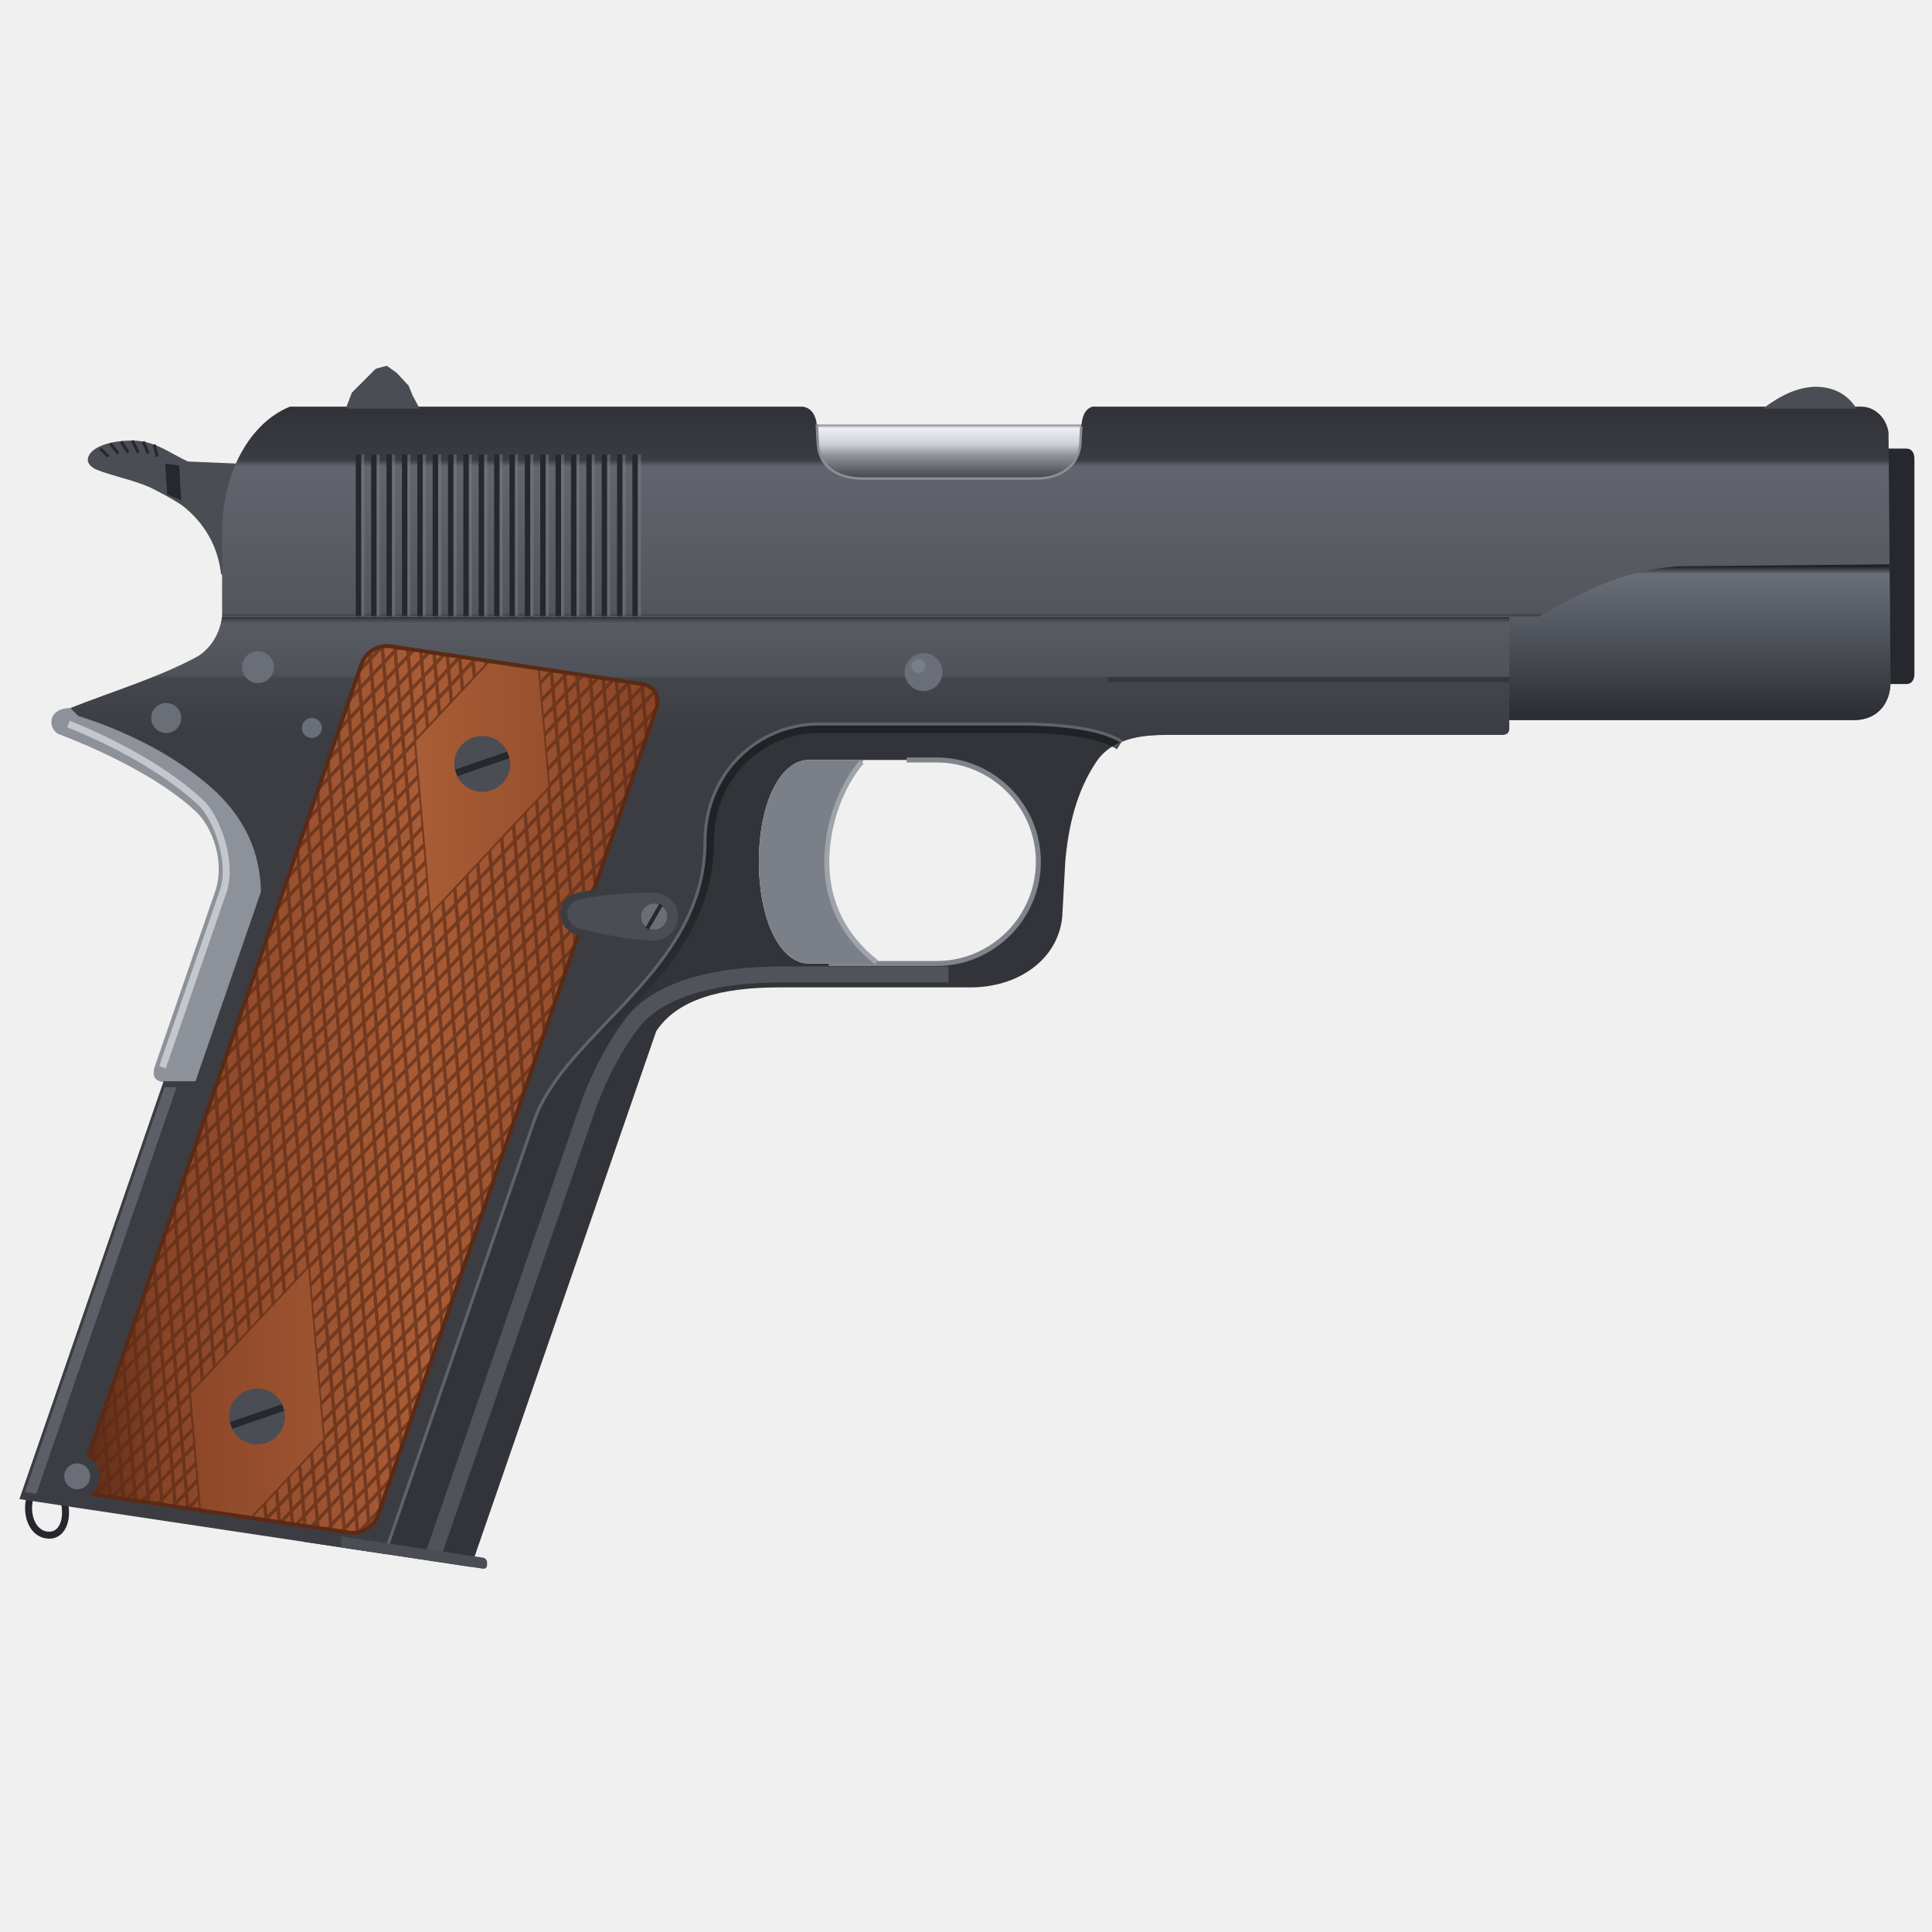
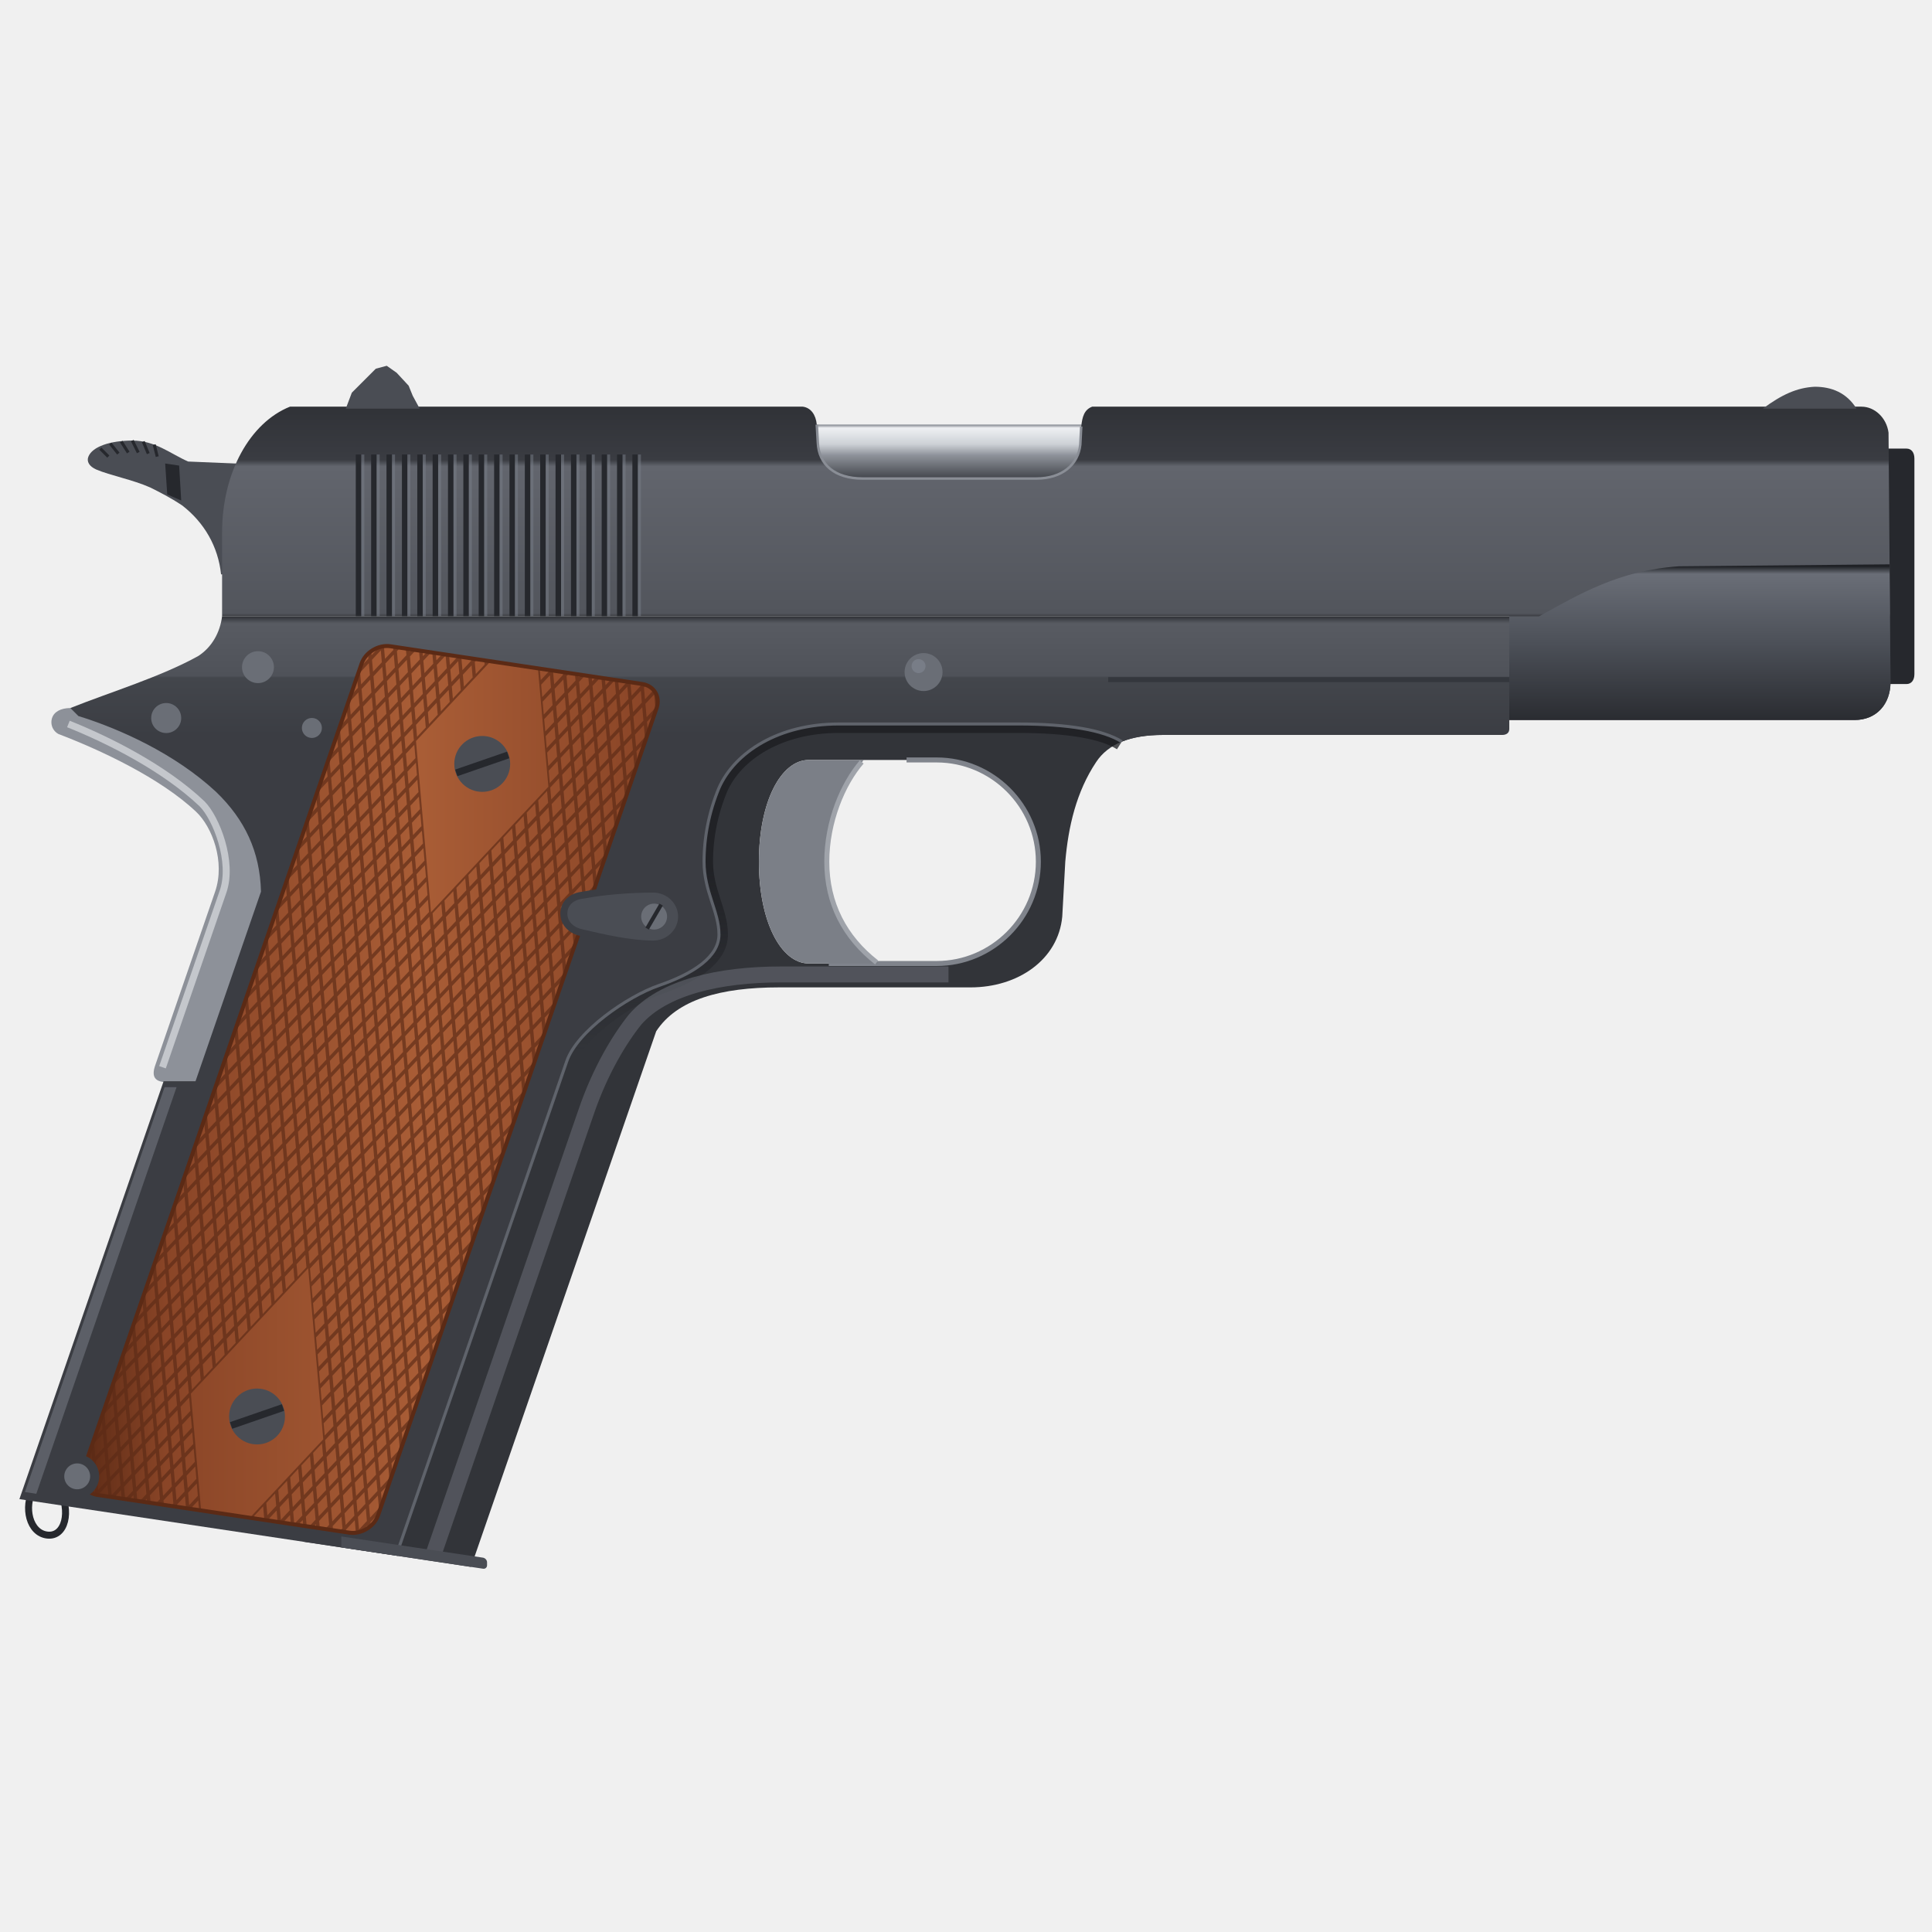
<svg xmlns="http://www.w3.org/2000/svg" width="256" height="256" viewBox="-113.56 -65.43 224 224" fill-rule="evenodd" stroke-linejoin="round" clip-rule="evenodd">
  <defs>
    <linearGradient id="m1911-slide-shading" gradientUnits="userSpaceOnUse" x1="0" y1="-18.28" x2="0" y2="18.05">
      <stop offset="0" stop-color="#303237" />
      <stop offset="0.17" stop-color="#3a3c42" />
      <stop offset="0.19" stop-color="#62656d" />
      <stop offset="0.66" stop-color="#52555c" />
      <stop offset="0.67" stop-color="#36383d" />
      <stop offset="1" stop-color="#36383d" />
    </linearGradient>
    <linearGradient id="m1911-nose-shading" gradientUnits="userSpaceOnUse" x1="0" y1="0.23" x2="0" y2="18.05">
      <stop offset="0" stop-color="#1f2125" />
      <stop offset="0.05" stop-color="#6a6e77" />
      <stop offset="0.5" stop-color="#4c5058" />
      <stop offset="1" stop-color="#2a2c31" />
    </linearGradient>
    <linearGradient id="m1911-frame-shading" gradientUnits="userSpaceOnUse" x1="0" y1="6.02" x2="0" y2="19.78">
      <stop offset="0" stop-color="#2e3035" />
      <stop offset="0.06" stop-color="#585b62" />
      <stop offset="0.5" stop-color="#4f5259" />
      <stop offset="0.52" stop-color="#43464c" />
      <stop offset="1" stop-color="#3b3d43" />
    </linearGradient>
    <linearGradient id="m1911-barrel-shading" gradientUnits="userSpaceOnUse" x1="0" y1="-16.2" x2="0" y2="-9.72">
      <stop offset="0" stop-color="#7e828a" />
      <stop offset="0.06" stop-color="#eef0f3" />
      <stop offset="0.35" stop-color="#cdd1d6" />
      <stop offset="0.55" stop-color="#8e929a" />
      <stop offset="1" stop-color="#3c3f45" />
    </linearGradient>
    <linearGradient id="m1911-wood-shading" gradientUnits="userSpaceOnUse" x1="-104.24" y1="-26.84" x2="-38.29" y2="-26.84">
      <stop offset="0" stop-color="#5b2a15" />
      <stop offset="0.15" stop-color="#8a4527" />
      <stop offset="0.6" stop-color="#a95d36" />
      <stop offset="1" stop-color="#8a4527" />
    </linearGradient>
    <mask id="m1911-panel-notches" maskUnits="userSpaceOnUse" x="-118.12" y="-26.84" width="231.39" height="147.86">
      <rect x="-118.12" y="-26.84" width="231.39" height="147.86" fill="white" />
      <path d="M-45.93,38.76 C-43.5,38.29 -40.38,38.06 -37.83,38.06 C-36.21,38.06 -34.94,39.34 -34.94,40.84 C-34.94,42.34 -36.21,43.62 -37.83,43.62 C-40.38,43.62 -43.5,42.92 -45.93,42.34 C-47.09,42.11 -47.78,41.42 -47.78,40.49 C-47.78,39.57 -47.09,38.87 -45.93,38.76 Z" fill="black" stroke="black" stroke-width="1.62" />
      <circle cx="-104.61" cy="105.74" r="2.55" fill="black" />
    </mask>
    <linearGradient id="m1911-rim-shadow" gradientUnits="userSpaceOnUse" x1="0" y1="35.63" x2="0" y2="56.46">
      <stop offset="0" stop-color="#1b1c20" stop-opacity="0.75" />
      <stop offset="1" stop-color="#1b1c20" stop-opacity="0" />
    </linearGradient>
    <clipPath id="m1911-panel-clip">
      <path d="M-71.64,11.52 C-71.19,10.2 -69.68,9.29 -68.29,9.5 L-39.12,13.87 C-37.73,14.08 -36.98,15.34 -37.43,16.66 L-69.72,110.24 C-70.17,111.56 -71.68,112.48 -73.06,112.27 L-102.24,107.9 C-103.63,107.69 -104.38,106.44 -103.93,105.11 Z" />
    </clipPath>
  </defs>
  <g id="hammer">
    <path d="M-103.31,-12.49 C-102.85,-13.65 -100.77,-14.35 -98.22,-14.35 C-95.56,-14.35 -93.83,-12.84 -91.75,-11.92 L-83.42,-11.57 L-83.42,1.16 L-87.93,1.16 C-88.27,-2.08 -89.89,-4.86 -92.44,-6.83 C-93.83,-7.75 -94.98,-8.33 -96.14,-8.91 C-98.22,-9.83 -100.77,-10.3 -102.39,-10.99 C-103.2,-11.34 -103.55,-11.92 -103.31,-12.49 Z" fill="#4a4d54" />
    <path d="M-94.41,-11.69 L-92.79,-11.45 L-92.55,-7.4 L-94.17,-8.1 Z" fill="#26282d" />
    <path d="M-101.93,-13.42 L-101,-12.49 M-100.77,-14 L-99.84,-12.84 M-99.5,-14.23 L-98.69,-12.96 M-98.22,-14.35 L-97.53,-12.96 M-96.95,-14.23 L-96.37,-12.84 M-95.68,-13.88 L-95.33,-12.49" stroke="#26282d" stroke-width="0.35" fill="none" />
  </g>
  <g id="barrel">
    <rect x="-20.36" y="-16.2" width="33.55" height="7.29" fill="url(#m1911-barrel-shading)" />
    <path d="M104.93,-13.42 L107.48,-13.42 C108.06,-13.42 108.4,-12.96 108.4,-12.26 L108.4,12.73 C108.4,13.42 108.06,13.88 107.48,13.88 L104.93,13.88 Z" fill="#26282d" />
  </g>
  <g id="trigger-guard">
    <path d="M21.29,19.78 C19.38,19.78 17.79,20.04 16.5,20.56 C15.21,21.09 14.23,21.87 13.54,22.91 C11.22,26.38 10.3,30.43 9.95,34.48 L9.6,40.84 C9.14,45.81 4.51,49.05 -1.04,49.05 L-23.25,49.05 C-29.96,49.05 -35.06,50.44 -37.48,54.14 L-58.95,116.24 L-78.3,113.33 L-57.88,54.14 L-34.82,22.91 L-30.2,17.7 L21.29,17.7 Z M-19.78,22.68 L-4.97,22.68 C1.52,22.68 6.83,27.99 6.83,34.48 L6.83,34.48 C6.83,40.97 1.52,46.28 -4.97,46.28 L-19.78,46.28 C-23.02,46.28 -25.57,41.42 -25.57,34.48 C-25.57,27.54 -23.02,22.68 -19.78,22.68 Z" fill="#323439" />
-     <path d="M16.5,20.56 C14.35,19.21 10.3,18.51 4.51,18.51 L-18.63,18.51 C-25.57,18.51 -31.82,24.06 -31.82,32.16 C-31.82,47.2 -48.05,54.14 -51.65,64.56" stroke="url(#m1911-rim-shadow)" stroke-width="2.08" fill="none" />
+     <path d="M16.5,20.56 C14.35,19.21 10.3,18.51 4.51,18.51 L-16.31,18.51 C-23.25,18.51 -28.34,21.75 -30.2,25.92 C-31.35,28.69 -31.93,31.58 -31.93,34.48 C-31.93,37.95 -30.2,40.26 -30.2,42.92 C-30.2,45.47 -33.09,47.43 -37.14,48.82 C-40.84,50.1 -46.66,54.14 -47.85,57.62" stroke="url(#m1911-rim-shadow)" stroke-width="2.08" fill="none" />
    <path d="M-3.59,47.55 L-23.02,47.55 C-30.2,47.55 -36.67,49.05 -39.91,52.76 C-41.77,55.07 -43.98,58.77 -45.57,63.4 L-63.26,114.66" stroke="#6a6e76" stroke-width="1.85" opacity="0.55" fill="none" />
    <path d="M-8.45,22.68 L-4.97,22.68 C1.52,22.68 6.83,27.99 6.83,34.48 L6.83,34.48 C6.83,40.97 1.52,46.28 -4.97,46.28 L-17.47,46.28" stroke="#80848c" stroke-width="0.58" fill="none" />
  </g>
  <g id="trigger">
    <path d="M-19.78,22.68 L-13.42,22.68 C-15.85,25.45 -17.7,29.85 -17.7,34.48 C-17.7,39.34 -15.62,43.27 -11.69,46.28 L-19.78,46.28 C-23.02,46.28 -25.57,41.42 -25.57,34.48 C-25.57,27.54 -23.02,22.68 -19.78,22.68 Z" fill="#7b7f87" />
    <path d="M-13.65,22.91 C-15.85,25.45 -17.7,29.85 -17.7,34.48 C-17.7,39.34 -15.62,43.27 -11.92,46.16" stroke="#9fa3aa" stroke-width="0.58" fill="none" />
  </g>
  <g id="grip-safety">
    <path d="M-107.02,17.12 C-107.83,17.7 -107.83,19.09 -106.79,19.67 C-101.93,21.52 -94.98,24.76 -90.82,28.69 C-88.97,30.43 -87.42,34.48 -88.62,37.95 L-95.56,58.08 C-96.05,59.47 -95.55,60.04 -94.16,60.04 L-89.54,60.04 L-81.91,37.95 C-82.84,31.58 -86.31,26.61 -91.28,23.14 C-95.91,19.67 -100.54,17.82 -104.24,16.78 C-105.4,16.54 -106.44,16.66 -107.02,17.12 Z" fill="#8d9199" />
    <path d="M-105.63,18.51 C-101,20.36 -94.52,23.6 -90.13,27.77 C-88.51,29.39 -86.49,34.48 -87.7,37.95 L-94.72,58.31" stroke="#c4c7cc" stroke-width="0.81" fill="none" />
  </g>
  <g id="lanyard-loop">
    <path d="M-109.69,107.22 C-110.85,109.31 -110.15,112.32 -108.07,112.55 C-105.99,112.78 -105.29,109.77 -106.68,107.22" stroke="#26282d" stroke-width="0.81" fill="none" />
  </g>
  <g id="frame">
-     <path d="M-87.81,6.02 L61.43,6.02 L61.43,19.09 C61.43,19.55 61.09,19.78 60.62,19.78 L21.29,19.78 C19.38,19.78 17.79,20.04 16.5,20.56 C14.35,19.21 10.3,18.51 4.51,18.51 L-18.63,18.51 C-25.57,18.51 -31.82,24.06 -31.82,32.16 C-31.82,47.2 -48.05,54.14 -51.65,64.56 L-68.95,114.74 L-111.31,108.38 L-94.59,59.93 L-90.89,59.93 L-83.3,37.95 C-83.42,33.32 -85.15,29.62 -88.51,26.38 C-93.25,21.98 -99.61,19.09 -104.47,17.59 L-105.4,16.66 C-100.77,14.81 -94.98,13.07 -90.59,10.64 C-88.97,9.6 -88.04,7.87 -87.81,6.02 Z" fill="url(#m1911-frame-shading)" />
-     <path d="M16.5,20.56 C14.35,19.21 10.3,18.51 4.51,18.51 L-18.63,18.51 C-25.57,18.51 -31.82,24.06 -31.82,32.16 C-31.82,47.2 -48.05,54.14 -51.65,64.56 L-68.95,114.74" stroke="#5f636b" stroke-width="0.35" fill="none" />
+     <path d="M-87.81,6.02 L61.43,6.02 L61.43,19.09 C61.43,19.55 61.09,19.78 60.62,19.78 L21.29,19.78 C19.38,19.78 17.79,20.04 16.5,20.56 C14.35,19.21 10.3,18.51 4.51,18.51 L-16.31,18.51 C-23.25,18.51 -28.34,21.75 -30.2,25.92 C-31.35,28.69 -31.93,31.58 -31.93,34.48 C-31.93,37.95 -30.2,40.26 -30.2,42.92 C-30.2,45.47 -33.09,47.43 -37.14,48.82 C-40.84,50.1 -46.66,54.14 -47.85,57.62 L-67.63,114.94 L-111.31,108.38 L-94.59,59.93 L-90.89,59.93 L-83.3,37.95 C-83.42,33.32 -85.15,29.62 -88.51,26.38 C-93.25,21.98 -99.61,19.09 -104.47,17.59 L-105.4,16.66 C-100.77,14.81 -94.98,13.07 -90.59,10.64 C-88.97,9.6 -88.04,7.87 -87.81,6.02 Z" fill="url(#m1911-frame-shading)" />
+     <path d="M16.5,20.56 C14.35,19.21 10.3,18.51 4.51,18.51 L-16.31,18.51 C-23.25,18.51 -28.34,21.75 -30.2,25.92 C-31.35,28.69 -31.93,31.58 -31.93,34.48 C-31.93,37.95 -30.2,40.26 -30.2,42.92 C-30.2,45.47 -33.09,47.43 -37.14,48.82 C-40.84,50.1 -46.66,54.14 -47.85,57.62 L-67.63,114.94" stroke="#5f636b" stroke-width="0.35" fill="none" />
    <path d="M-94.48,60.62 L-110.67,107.56 L-109.35,107.76 L-93.09,60.62 Z" fill="#6a6e76" opacity="0.7" />
    <path d="M14.92,13.07 L61.43,13.07 L61.43,13.65 L14.92,13.65 Z" fill="#26282d" opacity="0.5" />
  </g>
  <g id="magazine">
    <path d="M-73.99,112.71 L-57.55,115.17 C-57.3,115.22 -57.09,115.45 -57.09,115.71 L-57.09,116.05 C-57.09,116.31 -57.3,116.49 -57.55,116.45 L-73.99,113.98 Z" fill="#4a4d54" />
  </g>
  <g id="grip-panel" mask="url(#m1911-panel-notches)">
    <path d="M-71.64,11.52 C-71.19,10.2 -69.68,9.29 -68.29,9.5 L-39.12,13.87 C-37.73,14.08 -36.98,15.34 -37.43,16.66 L-69.72,110.24 C-70.17,111.56 -71.68,112.48 -73.06,112.27 L-102.24,107.9 C-103.63,107.69 -104.38,106.44 -103.93,105.11 Z" fill="url(#m1911-wood-shading)" />
    <g clip-path="url(#m1911-panel-clip)">
      <path d="M34.59,-112.69 L56.92,140.8 M33.2,-112.57 L55.42,140.91 M31.7,-112.45 L54.03,141.03 M30.2,-112.34 L52.52,141.15 M28.69,-112.22 L51.02,141.38 M27.19,-112.11 L49.52,141.49 M25.8,-111.99 L48.13,141.61 M24.3,-111.88 L46.62,141.72 M22.79,-111.64 L45.12,141.84 M21.29,-111.53 L43.62,141.96 M19.9,-111.41 L42.23,142.07 M18.4,-111.3 L40.72,142.19 M16.89,-111.18 L39.22,142.42 M15.39,-111.07 L37.72,142.53 M14,-110.95 L36.21,142.65 M12.49,-110.83 L34.82,142.77 M10.99,-110.6 L33.32,142.88 M9.49,-110.49 L31.82,143 M7.98,-110.37 L30.31,143.11 M6.59,-110.26 L28.92,143.23 M5.09,-110.14 L27.42,143.46 M3.59,-110.02 L25.92,143.58 M2.08,-109.91 L24.41,143.69 M0.69,-109.79 L22.91,143.81 M-0.81,-109.56 L21.52,143.92 M-2.31,-109.45 L20.01,144.04 M-3.82,-109.33 L18.51,144.15 M-5.32,-109.21 L17.01,144.27 M-6.71,-109.1 L15.62,144.5 M-8.21,-108.98 L14.11,144.62 M-9.72,-108.87 L12.61,144.73 M-11.22,-108.75 L11.11,144.85 M-12.61,-108.52 L9.6,144.96 M-14.11,-108.4 L8.21,145.08 M-15.62,-108.29 L6.71,145.2 M-17.12,-108.17 L5.21,145.31 M-18.51,-108.06 L3.7,145.54 M-20.01,-107.94 L2.31,145.66 M-21.52,-107.83 L0.81,145.77 M-23.02,-107.71 L-0.69,145.89 M-24.53,-107.48 L-2.2,146.01 M-25.92,-107.36 L-3.59,146.12 M-27.42,-107.25 L-5.09,146.24 M-28.92,-107.13 L-6.59,146.35 M-30.43,-107.02 L-8.1,146.58 M-31.82,-106.9 L-9.6,146.7 M-33.32,-106.79 L-10.99,146.82 M-34.82,-106.67 L-12.49,146.93 M-36.33,-106.44 L-14,147.05 M-37.83,-106.32 L-15.5,147.16 M-39.22,-106.21 L-16.89,147.28 M-40.72,-106.09 L-18.4,147.39 M-42.23,-105.98 L-19.9,147.63 M-43.73,-105.86 L-21.4,147.74 M-45.12,-105.74 L-22.91,147.86 M-46.62,-105.63 L-24.3,147.97 M-48.13,-105.51 L-25.8,148.09 M-49.63,-105.28 L-27.3,148.2 M-51.14,-105.17 L-28.81,148.32 M-52.52,-105.05 L-30.2,148.43 M-54.03,-104.93 L-31.7,148.67 M-55.53,-104.82 L-33.2,148.78 M-57.04,-104.7 L-34.71,148.9 M-58.43,-104.59 L-36.1,149.01 M-59.93,-104.47 L-37.6,149.13 M-61.43,-104.24 L-39.1,149.24 M-62.94,-104.12 L-40.61,149.36 M-64.33,-104.01 L-42.11,149.48 M-65.83,-103.89 L-43.5,149.71 M-67.33,-103.78 L-45,149.82 M-68.84,-103.66 L-46.51,149.94 M-70.34,-103.55 L-48.01,150.05 M-71.73,-103.43 L-49.4,150.17 M-73.23,-103.2 L-50.91,150.29 M-74.74,-103.08 L-52.41,150.4 M-76.24,-102.97 L-53.91,150.52 M-77.63,-102.85 L-55.42,150.75 M-79.13,-102.74 L-56.81,150.86 M-80.64,-102.62 L-58.31,150.98 M-82.14,-102.5 L-59.81,151.1 M-83.65,-102.39 L-61.32,151.21 M-85.03,-102.16 L-62.71,151.33 M-86.54,-102.04 L-64.21,151.44 M-88.04,-101.93 L-65.71,151.56 M-89.55,-101.81 L-67.22,151.79 M-90.94,-101.69 L-68.61,151.91 M-92.44,-101.58 L-70.11,152.02 M-93.94,-101.46 L-71.61,152.14 M-95.45,-101.35 L-73.12,152.25 M-96.84,-101.12 L-74.62,152.37 M-98.34,-101 L-76.01,152.48 M-99.84,-100.88 L-77.51,152.6 M-101.35,-100.77 L-79.02,152.72 M-102.85,-100.65 L-80.52,152.95 M-104.24,-100.54 L-81.91,153.06 M-105.74,-100.42 L-83.42,153.18 M-107.25,-100.31 L-84.92,153.29 M-108.75,-100.07 L-86.42,153.41 M-110.14,-99.96 L-87.93,153.53 M-111.64,-99.84 L-89.32,153.64 M-113.15,-99.73 L-90.82,153.76 M-114.65,-99.61 L-92.32,153.99 M-116.16,-99.5 L-93.83,154.1 M-117.54,-99.38 L-95.22,154.22 M-119.05,-99.27 L-96.72,154.34 M-120.55,-99.03 L-98.22,154.45 M-122.06,-98.92 L-99.73,154.57 M-123.45,-98.8 L-101.23,154.68 M-124.95,-98.69 L-102.62,154.8 M-126.45,-98.57 L-104.12,155.03 M-127.96,-98.46 L-105.63,155.15 M-129.35,-98.34 L-107.13,155.26 M-130.85,-98.22 L-108.52,155.38 M-132.35,-97.99 L-110.02,155.49 M-133.86,-97.88 L-111.53,155.61 M-135.36,-97.76 L-113.03,155.72 M-136.75,-97.65 L-114.42,155.84 M-138.25,-97.53 L-115.93,156.07 M-139.76,-97.41 L-117.43,156.19 M-141.26,-97.3 L-118.93,156.3 M-142.65,-97.18 L-120.44,156.42 M-144.15,-96.95 L-121.83,156.53 M-145.66,-96.84 L-123.33,156.65 M-147.16,-96.72 L-124.83,156.76 M-148.67,-96.6 L-126.34,156.88 M-150.05,-96.49 L-127.73,157.11 M-151.56,-96.37 L-129.23,157.23 M-153.06,-96.26 L-130.73,157.34 M-154.57,-96.14 L-132.24,157.46 M-155.96,-95.91 L-133.74,157.57 M-157.46,-95.79 L-135.13,157.69 M-158.96,-95.68 L-136.63,157.81 M-160.47,-95.56 L-138.14,157.92 M-161.97,-95.45 L-139.64,158.15 M-163.36,-95.33 L-141.03,158.27 M-164.86,-95.22 L-142.53,158.38 M-166.37,-95.1 L-144.04,158.5 M-167.87,-94.87 L-145.54,158.62 M-169.26,-94.75 L-146.93,158.73 M-170.76,-94.64 L-148.43,158.85 M-172.27,-94.52 L-149.94,158.96 M105.17,1.16 L-68.84,186.96 M104.01,0.12 L-69.88,186.04 M102.97,-0.81 L-70.92,184.99 M101.93,-1.85 L-72.08,183.95 M100.77,-2.89 L-73.12,182.91 M99.73,-3.93 L-74.16,181.99 M98.57,-4.86 L-75.32,180.94 M97.53,-5.9 L-76.36,179.9 M96.49,-6.94 L-77.4,178.86 M95.33,-7.98 L-78.56,177.94 M94.29,-9.02 L-79.6,176.9 M93.25,-9.95 L-80.75,175.85 M92.09,-10.99 L-81.8,174.81 M91.05,-12.03 L-82.84,173.89 M90.01,-13.07 L-83.99,172.85 M88.85,-14 L-85.03,171.81 M87.81,-15.04 L-86.08,170.76 M86.65,-16.08 L-87.23,169.84 M85.61,-17.12 L-88.27,168.8 M84.57,-18.05 L-89.32,167.76 M83.42,-19.09 L-90.47,166.71 M82.37,-20.13 L-91.51,165.67 M81.33,-21.17 L-92.67,164.75 M80.18,-22.1 L-93.71,163.71 M79.13,-23.14 L-94.75,162.67 M78.09,-24.18 L-95.91,161.62 M76.94,-25.22 L-96.95,160.7 M75.9,-26.15 L-97.99,159.66 M74.74,-27.19 L-99.15,158.62 M73.7,-28.23 L-100.19,157.57 M72.66,-29.27 L-101.23,156.65 M71.5,-30.31 L-102.39,155.61 M70.46,-31.24 L-103.43,154.57 M69.42,-32.28 L-104.47,153.53 M68.26,-33.32 L-105.63,152.6 M67.22,-34.36 L-106.67,151.56 M66.18,-35.29 L-107.83,150.52 M65.02,-36.33 L-108.87,149.48 M63.98,-37.37 L-109.91,148.55 M62.82,-38.41 L-111.07,147.51 M61.78,-39.34 L-112.11,146.47 M60.74,-40.38 L-113.15,145.43 M59.58,-41.42 L-114.31,144.5 M58.54,-42.46 L-115.35,143.46 M57.5,-43.39 L-116.39,142.42 M56.34,-44.43 L-117.54,141.38 M55.3,-45.47 L-118.59,140.34 M54.26,-46.51 L-119.74,139.41 M53.1,-47.43 L-120.78,138.37 M52.06,-48.48 L-121.83,137.33 M50.91,-49.52 L-122.98,136.29 M49.86,-50.56 L-124.02,135.36 M48.82,-51.48 L-125.06,134.32 M47.67,-52.52 L-126.22,133.28 M46.62,-53.57 L-127.26,132.24 M45.58,-54.61 L-128.3,131.31 M44.43,-55.65 L-129.46,130.27 M43.39,-56.57 L-130.5,129.23 M42.34,-57.62 L-131.66,128.19 M41.19,-58.66 L-132.7,127.26 M40.15,-59.7 L-133.74,126.22 M39.1,-60.62 L-134.9,125.18 M37.95,-61.66 L-135.94,124.14 M36.91,-62.71 L-136.98,123.21 M35.75,-63.75 L-138.14,122.17 M34.71,-64.67 L-139.18,121.13 M33.67,-65.71 L-140.22,120.09 M32.51,-66.76 L-141.38,119.05 M31.47,-67.8 L-142.42,118.12 M30.43,-68.72 L-143.58,117.08 M29.27,-69.76 L-144.62,116.04 M28.23,-70.8 L-145.66,115 M27.19,-71.85 L-146.82,114.07 M26.03,-72.77 L-147.86,113.03 M24.99,-73.81 L-148.9,111.99 M23.83,-74.85 L-150.05,110.95 M22.79,-75.9 L-151.1,110.02 M21.75,-76.94 L-152.14,108.98 M20.59,-77.86 L-153.29,107.94 M19.55,-78.9 L-154.34,106.9 M18.51,-79.94 L-155.49,105.98 M17.35,-80.99 L-156.53,104.93 M16.31,-81.91 L-157.57,103.89 M15.27,-82.95 L-158.73,102.85 M14.11,-83.99 L-159.77,101.93 M13.07,-85.03 L-160.81,100.88 M11.92,-85.96 L-161.97,99.84 M10.88,-87 L-163.01,98.8 M9.83,-88.04 L-164.05,97.76 M8.68,-89.08 L-165.21,96.84 M7.64,-90.01 L-166.25,95.79 M6.59,-91.05 L-167.41,94.75 M5.44,-92.09 L-168.45,93.71 M4.4,-93.13 L-169.49,92.79 M3.36,-94.06 L-170.65,91.75 M2.2,-95.1 L-171.69,90.7 M1.16,-96.14 L-172.73,89.66 M0,-97.18 L-173.89,88.74 M-1.04,-98.22 L-174.93,87.7 M-2.08,-99.15 L-175.97,86.65 M-3.24,-100.19 L-177.13,85.61 M-4.28,-101.23 L-178.17,84.69 M-5.32,-102.27 L-179.33,83.65 M-6.48,-103.2 L-180.37,82.61 M-7.52,-104.24 L-181.41,81.56 M-8.56,-105.28 L-182.56,80.64 M-9.72,-106.32 L-183.61,79.6 M-10.76,-107.25 L-184.65,78.56 M-11.92,-108.29 L-185.8,77.51 M-12.96,-109.33 L-186.85,76.59 M-14,-110.37 L-187.89,75.55 M-15.16,-111.3 L-189.04,74.51 M-16.2,-112.34 L-190.08,73.47 M-17.24,-113.38 L-191.24,72.42 M-18.4,-114.42 L-192.28,71.5 M-19.44,-115.35 L-193.32,70.46 M-20.48,-116.39 L-194.48,69.42 M-21.63,-117.43 L-195.52,68.37 M-22.68,-118.47 L-196.56,67.45 M-23.83,-119.4 L-197.72,66.41 M-24.87,-120.44 L-198.76,65.37 M-25.92,-121.48 L-199.8,64.33 M-27.07,-122.52 L-200.96,63.4 M-28.11,-123.56 L-202,62.36 M-29.15,-124.49 L-203.16,61.32 M-30.31,-125.53 L-204.2,60.28 M-31.35,-126.57 L-205.24,59.35 M-32.39,-127.61 L-206.4,58.31 M-33.55,-128.54 L-207.44,57.27 M-34.59,-129.58 L-208.48,56.23 M-35.75,-130.62 L-209.64,55.3 M-36.79,-131.66 L-210.68,54.26 M-37.83,-132.58 L-211.72,53.22 M-38.99,-133.63 L-212.88,52.18 M-40.03,-134.67 L-213.92,51.14 M-41.07,-135.71 L-215.07,50.21 M-42.23,-136.63 L-216.12,49.17 M-43.27,-137.68 L-217.16,48.13 M-44.31,-138.72 L-218.31,47.09 M-45.47,-139.76 L-219.36,46.16 M-46.51,-140.68 L-220.4,45.12" stroke="#5b2a15" stroke-width="0.4" opacity="0.65" fill="none" />
    </g>
    <path d="M-51.73,5.95 L-49.98,25.79 L-63.59,40.33 L-65.33,20.49 Z" fill="url(#m1911-wood-shading)" clip-path="url(#m1911-panel-clip)" />
    <path d="M-77.83,81.61 L-76.08,101.45 L-89.69,115.99 L-91.43,96.15 Z" fill="url(#m1911-wood-shading)" clip-path="url(#m1911-panel-clip)" />
    <path d="M-71.64,11.52 C-71.19,10.2 -69.68,9.29 -68.29,9.5 L-39.12,13.87 C-37.73,14.08 -36.98,15.34 -37.43,16.66 L-69.72,110.24 C-70.17,111.56 -71.68,112.48 -73.06,112.27 L-102.24,107.9 C-103.63,107.69 -104.38,106.44 -103.93,105.11 Z" stroke="#5b2a15" stroke-width="0.46" fill="none" />
    <circle cx="-57.65" cy="23.14" r="3.24" fill="#4a4d54" />
    <path d="M-60.66,24.18 L-54.64,22.1" stroke="#26282d" stroke-width="0.81" />
    <circle cx="-83.76" cy="98.8" r="3.24" fill="#4a4d54" />
    <path d="M-86.77,99.84 L-80.75,97.76" stroke="#26282d" stroke-width="0.81" />
  </g>
  <g id="slide">
    <path d="M-79.94,-18.28 L-20.48,-18.28 C-19.55,-18.16 -18.97,-17.35 -18.86,-16.2 L-18.74,-14.11 C-18.63,-11.57 -16.78,-9.95 -13.54,-9.95 L6.59,-9.95 C9.6,-9.95 11.45,-11.57 11.69,-13.88 L11.8,-15.97 C11.92,-17.12 12.15,-17.93 13.07,-18.28 L102.27,-18.28 C103.78,-18.28 105.17,-17.01 105.4,-15.27 L105.63,13.65 C105.63,16.2 104.01,18.05 101.46,18.05 L61.43,18.05 L61.43,6.02 L-87.81,6.02 L-87.81,-3.7 C-87.81,-10.64 -84.57,-16.43 -79.94,-18.28 Z" fill="url(#m1911-slide-shading)" />
    <path d="M61.43,6.02 L64.9,6.02 C69.53,3.47 74.16,0.69 81.1,0.23 L105.51,0 L105.63,13.65 C105.63,16.2 104.01,18.05 101.46,18.05 L61.43,18.05 Z" fill="url(#m1911-nose-shading)" />
    <path d="M-18.86,-16.2 L-18.74,-14.11 C-18.63,-11.57 -16.78,-9.95 -13.54,-9.95 L6.59,-9.95 C9.6,-9.95 11.45,-11.57 11.69,-13.88 L11.8,-15.97" stroke="#8a8e96" stroke-width="0.29" fill="none" />
    <g id="serrations">
      <rect x="-72.31" y="-12.73" width="0.64" height="18.74" fill="#26282d" />
      <rect x="-71.67" y="-12.73" width="0.35" height="18.74" fill="#787d87" opacity="0.5" />
      <rect x="-70.53" y="-12.73" width="0.64" height="18.74" fill="#26282d" />
      <rect x="-69.89" y="-12.73" width="0.35" height="18.74" fill="#787d87" opacity="0.5" />
      <rect x="-68.75" y="-12.73" width="0.64" height="18.74" fill="#26282d" />
      <rect x="-68.11" y="-12.73" width="0.35" height="18.74" fill="#787d87" opacity="0.5" />
      <rect x="-66.96" y="-12.73" width="0.64" height="18.74" fill="#26282d" />
      <rect x="-66.33" y="-12.73" width="0.35" height="18.74" fill="#787d87" opacity="0.5" />
      <rect x="-65.18" y="-12.73" width="0.64" height="18.74" fill="#26282d" />
      <rect x="-64.55" y="-12.73" width="0.35" height="18.74" fill="#787d87" opacity="0.5" />
      <rect x="-63.4" y="-12.73" width="0.64" height="18.74" fill="#26282d" />
      <rect x="-62.76" y="-12.73" width="0.35" height="18.74" fill="#787d87" opacity="0.5" />
      <rect x="-61.62" y="-12.73" width="0.64" height="18.74" fill="#26282d" />
      <rect x="-60.98" y="-12.73" width="0.35" height="18.74" fill="#787d87" opacity="0.5" />
      <rect x="-59.84" y="-12.73" width="0.64" height="18.74" fill="#26282d" />
      <rect x="-59.2" y="-12.73" width="0.35" height="18.74" fill="#787d87" opacity="0.5" />
      <rect x="-58.06" y="-12.73" width="0.64" height="18.74" fill="#26282d" />
      <rect x="-57.42" y="-12.73" width="0.35" height="18.74" fill="#787d87" opacity="0.5" />
      <rect x="-56.27" y="-12.73" width="0.64" height="18.74" fill="#26282d" />
      <rect x="-55.64" y="-12.73" width="0.35" height="18.74" fill="#787d87" opacity="0.5" />
      <rect x="-54.49" y="-12.73" width="0.64" height="18.74" fill="#26282d" />
      <rect x="-53.86" y="-12.73" width="0.35" height="18.74" fill="#787d87" opacity="0.5" />
      <rect x="-52.71" y="-12.73" width="0.64" height="18.74" fill="#26282d" />
      <rect x="-52.07" y="-12.73" width="0.35" height="18.74" fill="#787d87" opacity="0.5" />
      <rect x="-50.93" y="-12.73" width="0.64" height="18.74" fill="#26282d" />
      <rect x="-50.29" y="-12.73" width="0.35" height="18.74" fill="#787d87" opacity="0.5" />
      <rect x="-49.15" y="-12.73" width="0.64" height="18.74" fill="#26282d" />
      <rect x="-48.51" y="-12.73" width="0.35" height="18.74" fill="#787d87" opacity="0.5" />
      <rect x="-47.36" y="-12.73" width="0.64" height="18.74" fill="#26282d" />
      <rect x="-46.73" y="-12.73" width="0.35" height="18.74" fill="#787d87" opacity="0.5" />
      <rect x="-45.58" y="-12.73" width="0.64" height="18.74" fill="#26282d" />
      <rect x="-44.95" y="-12.73" width="0.35" height="18.74" fill="#787d87" opacity="0.5" />
      <rect x="-43.8" y="-12.73" width="0.64" height="18.74" fill="#26282d" />
      <rect x="-43.17" y="-12.73" width="0.35" height="18.74" fill="#787d87" opacity="0.5" />
      <rect x="-42.02" y="-12.73" width="0.64" height="18.74" fill="#26282d" />
      <rect x="-41.38" y="-12.73" width="0.35" height="18.74" fill="#787d87" opacity="0.5" />
      <rect x="-40.24" y="-12.73" width="0.64" height="18.74" fill="#26282d" />
      <rect x="-39.6" y="-12.73" width="0.35" height="18.74" fill="#787d87" opacity="0.5" />
    </g>
    <path id="rear-sight" d="M-73.47,-18.05 L-72.77,-19.9 L-71.27,-21.4 L-69.99,-22.68 L-68.72,-23.02 L-67.57,-22.21 L-66.18,-20.71 L-65.71,-19.55 L-64.9,-18.05 Z" fill="#4a4d54" />
    <path id="front-sight" d="M90.82,-18.05 C93.02,-19.67 94.75,-20.48 96.84,-20.59 C98.8,-20.59 100.54,-19.9 101.69,-18.05 Z" fill="#4a4d54" />
  </g>
  <g id="pins" fill="#6a6e76">
    <circle cx="-83.65" cy="11.92" r="1.85" />
    <circle cx="-94.29" cy="17.82" r="1.74" />
    <circle cx="-77.4" cy="18.97" r="1.16" />
    <circle cx="-6.48" cy="12.49" r="2.2" />
    <circle cx="-7.06" cy="11.8" r="0.81" fill="#787d87" />
    <path d="M-45.93,38.76 C-43.5,38.29 -40.38,38.06 -37.83,38.06 C-36.21,38.06 -34.94,39.34 -34.94,40.84 C-34.94,42.34 -36.21,43.62 -37.83,43.62 C-40.38,43.62 -43.5,42.92 -45.93,42.34 C-47.09,42.11 -47.78,41.42 -47.78,40.49 C-47.78,39.57 -47.09,38.87 -45.93,38.76 Z" fill="#4a4d54" />
    <circle cx="-104.61" cy="105.74" r="1.5" />
    <circle cx="-37.72" cy="40.84" r="1.5" fill="#6a6e76" />
    <path d="M-38.53,42.23 L-36.91,39.45" stroke="#26282d" stroke-width="0.46" />
  </g>
</svg>
